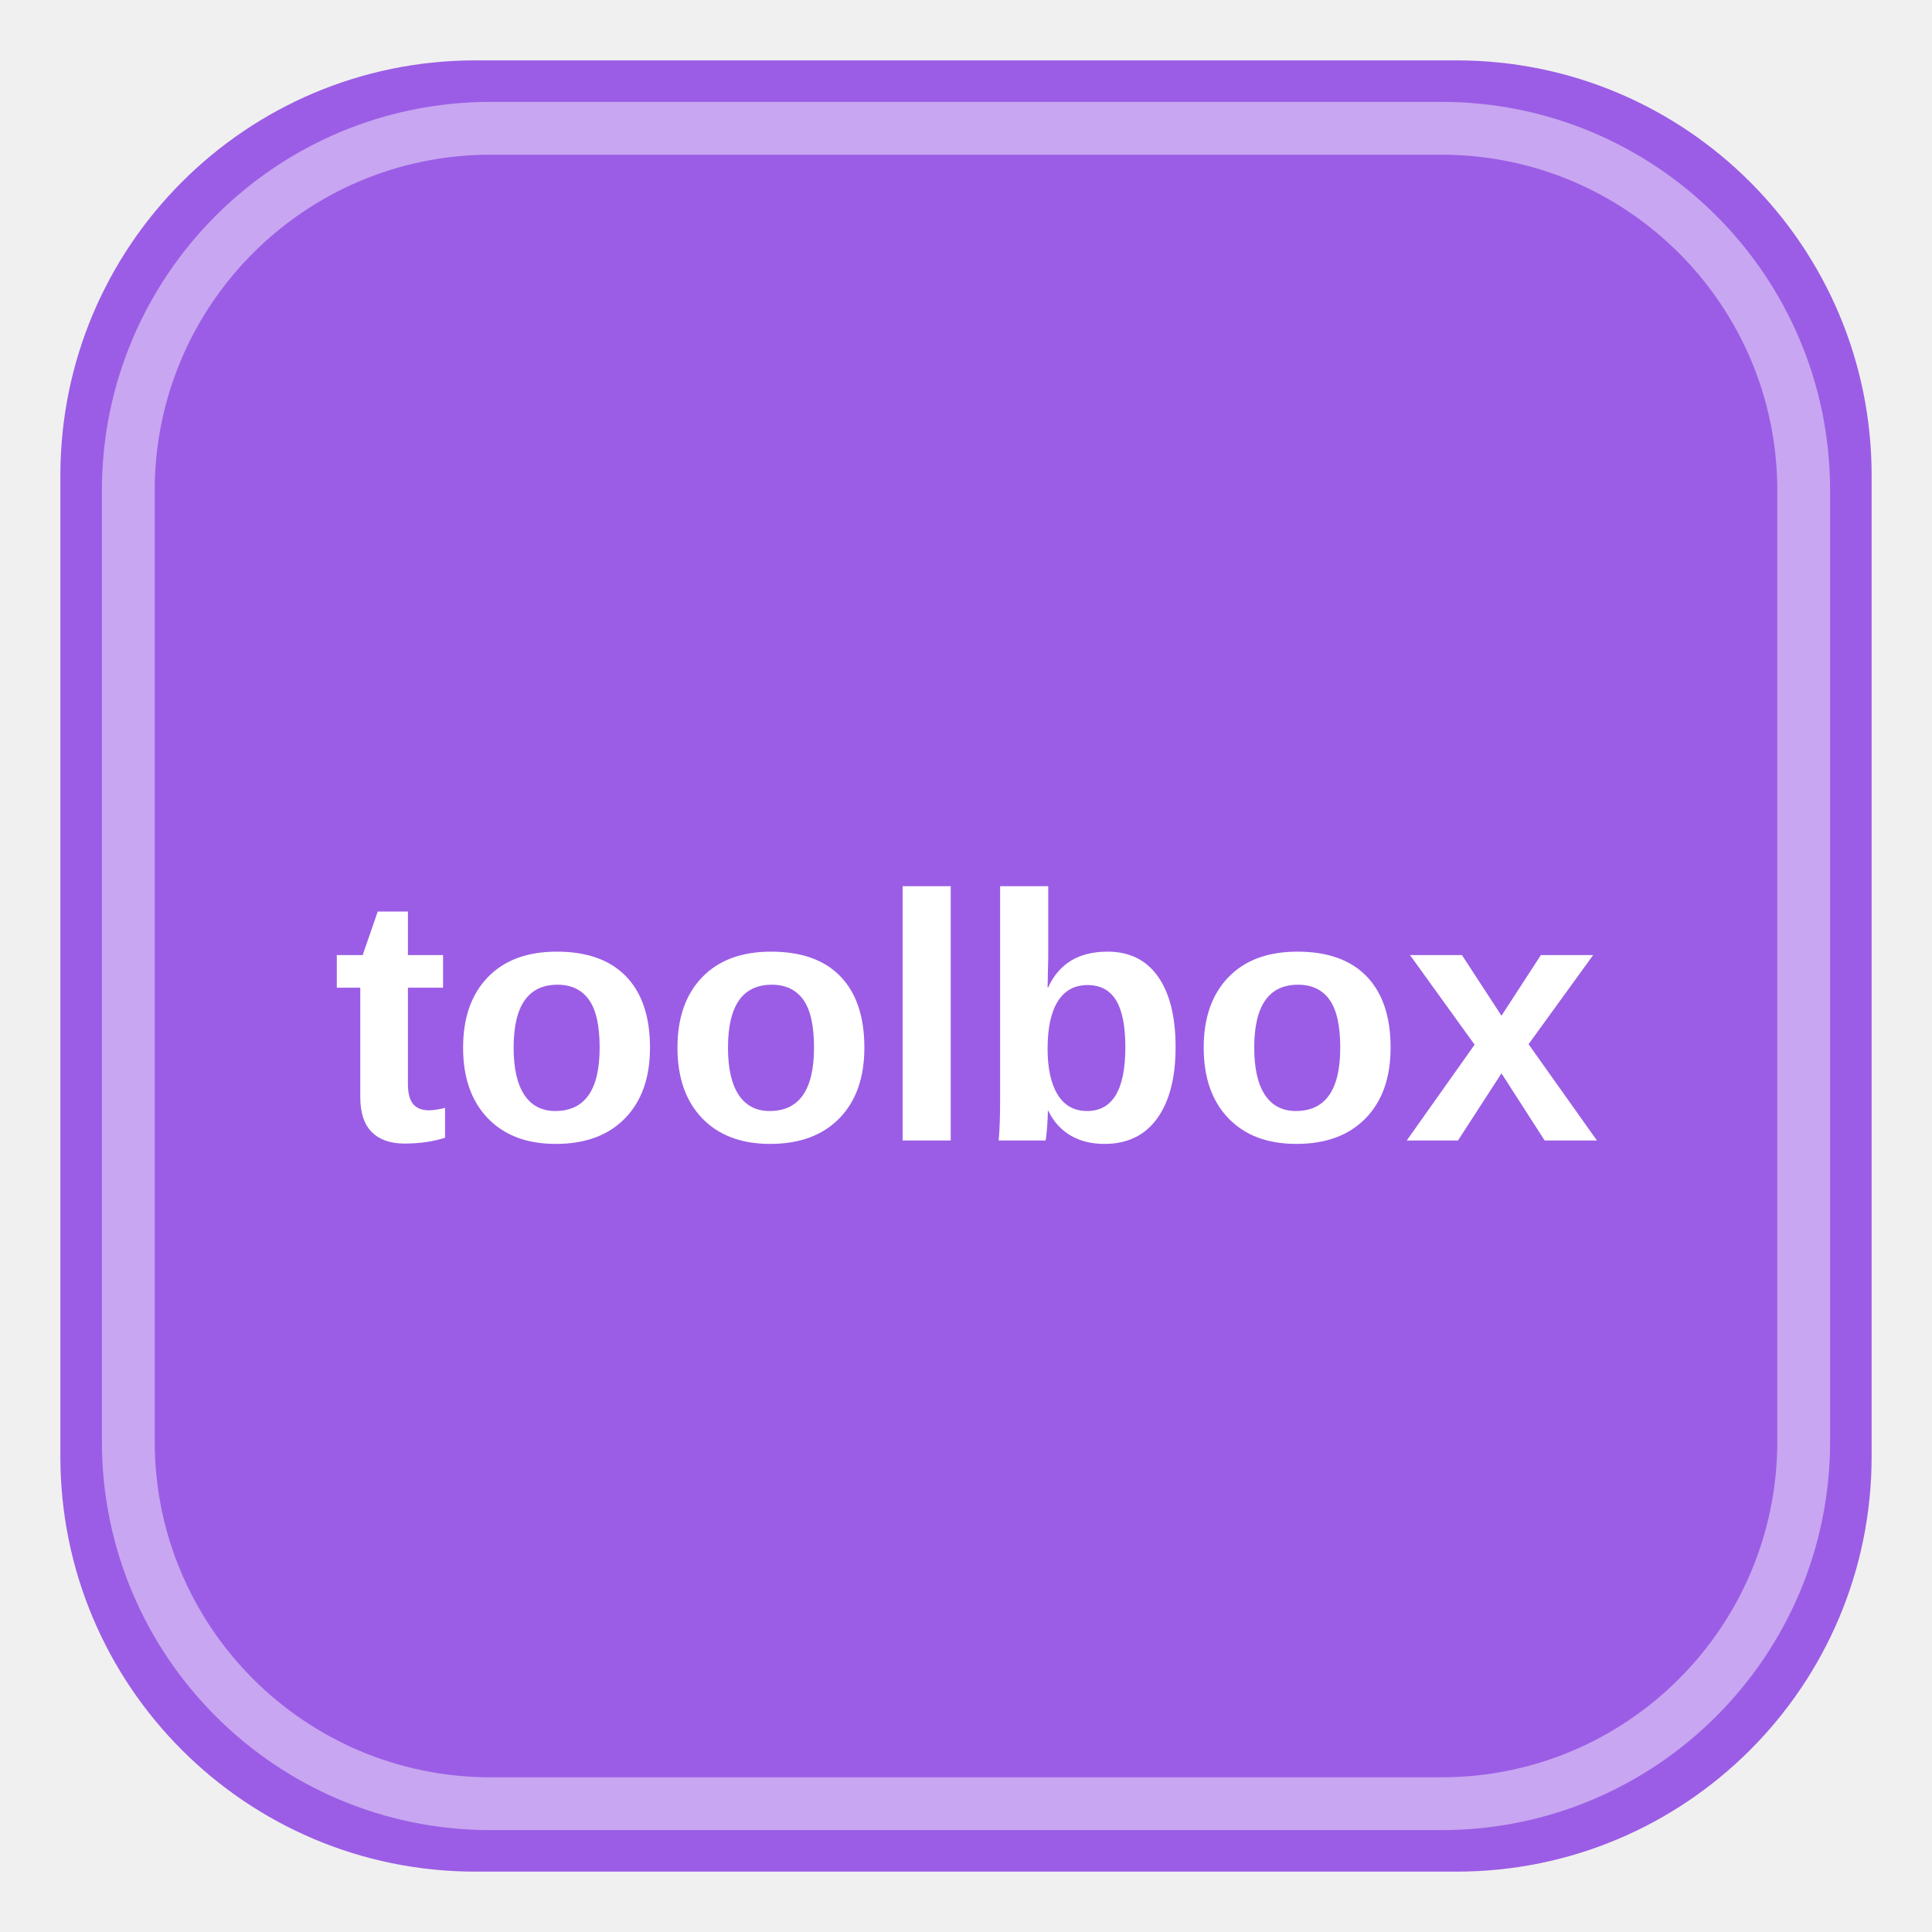
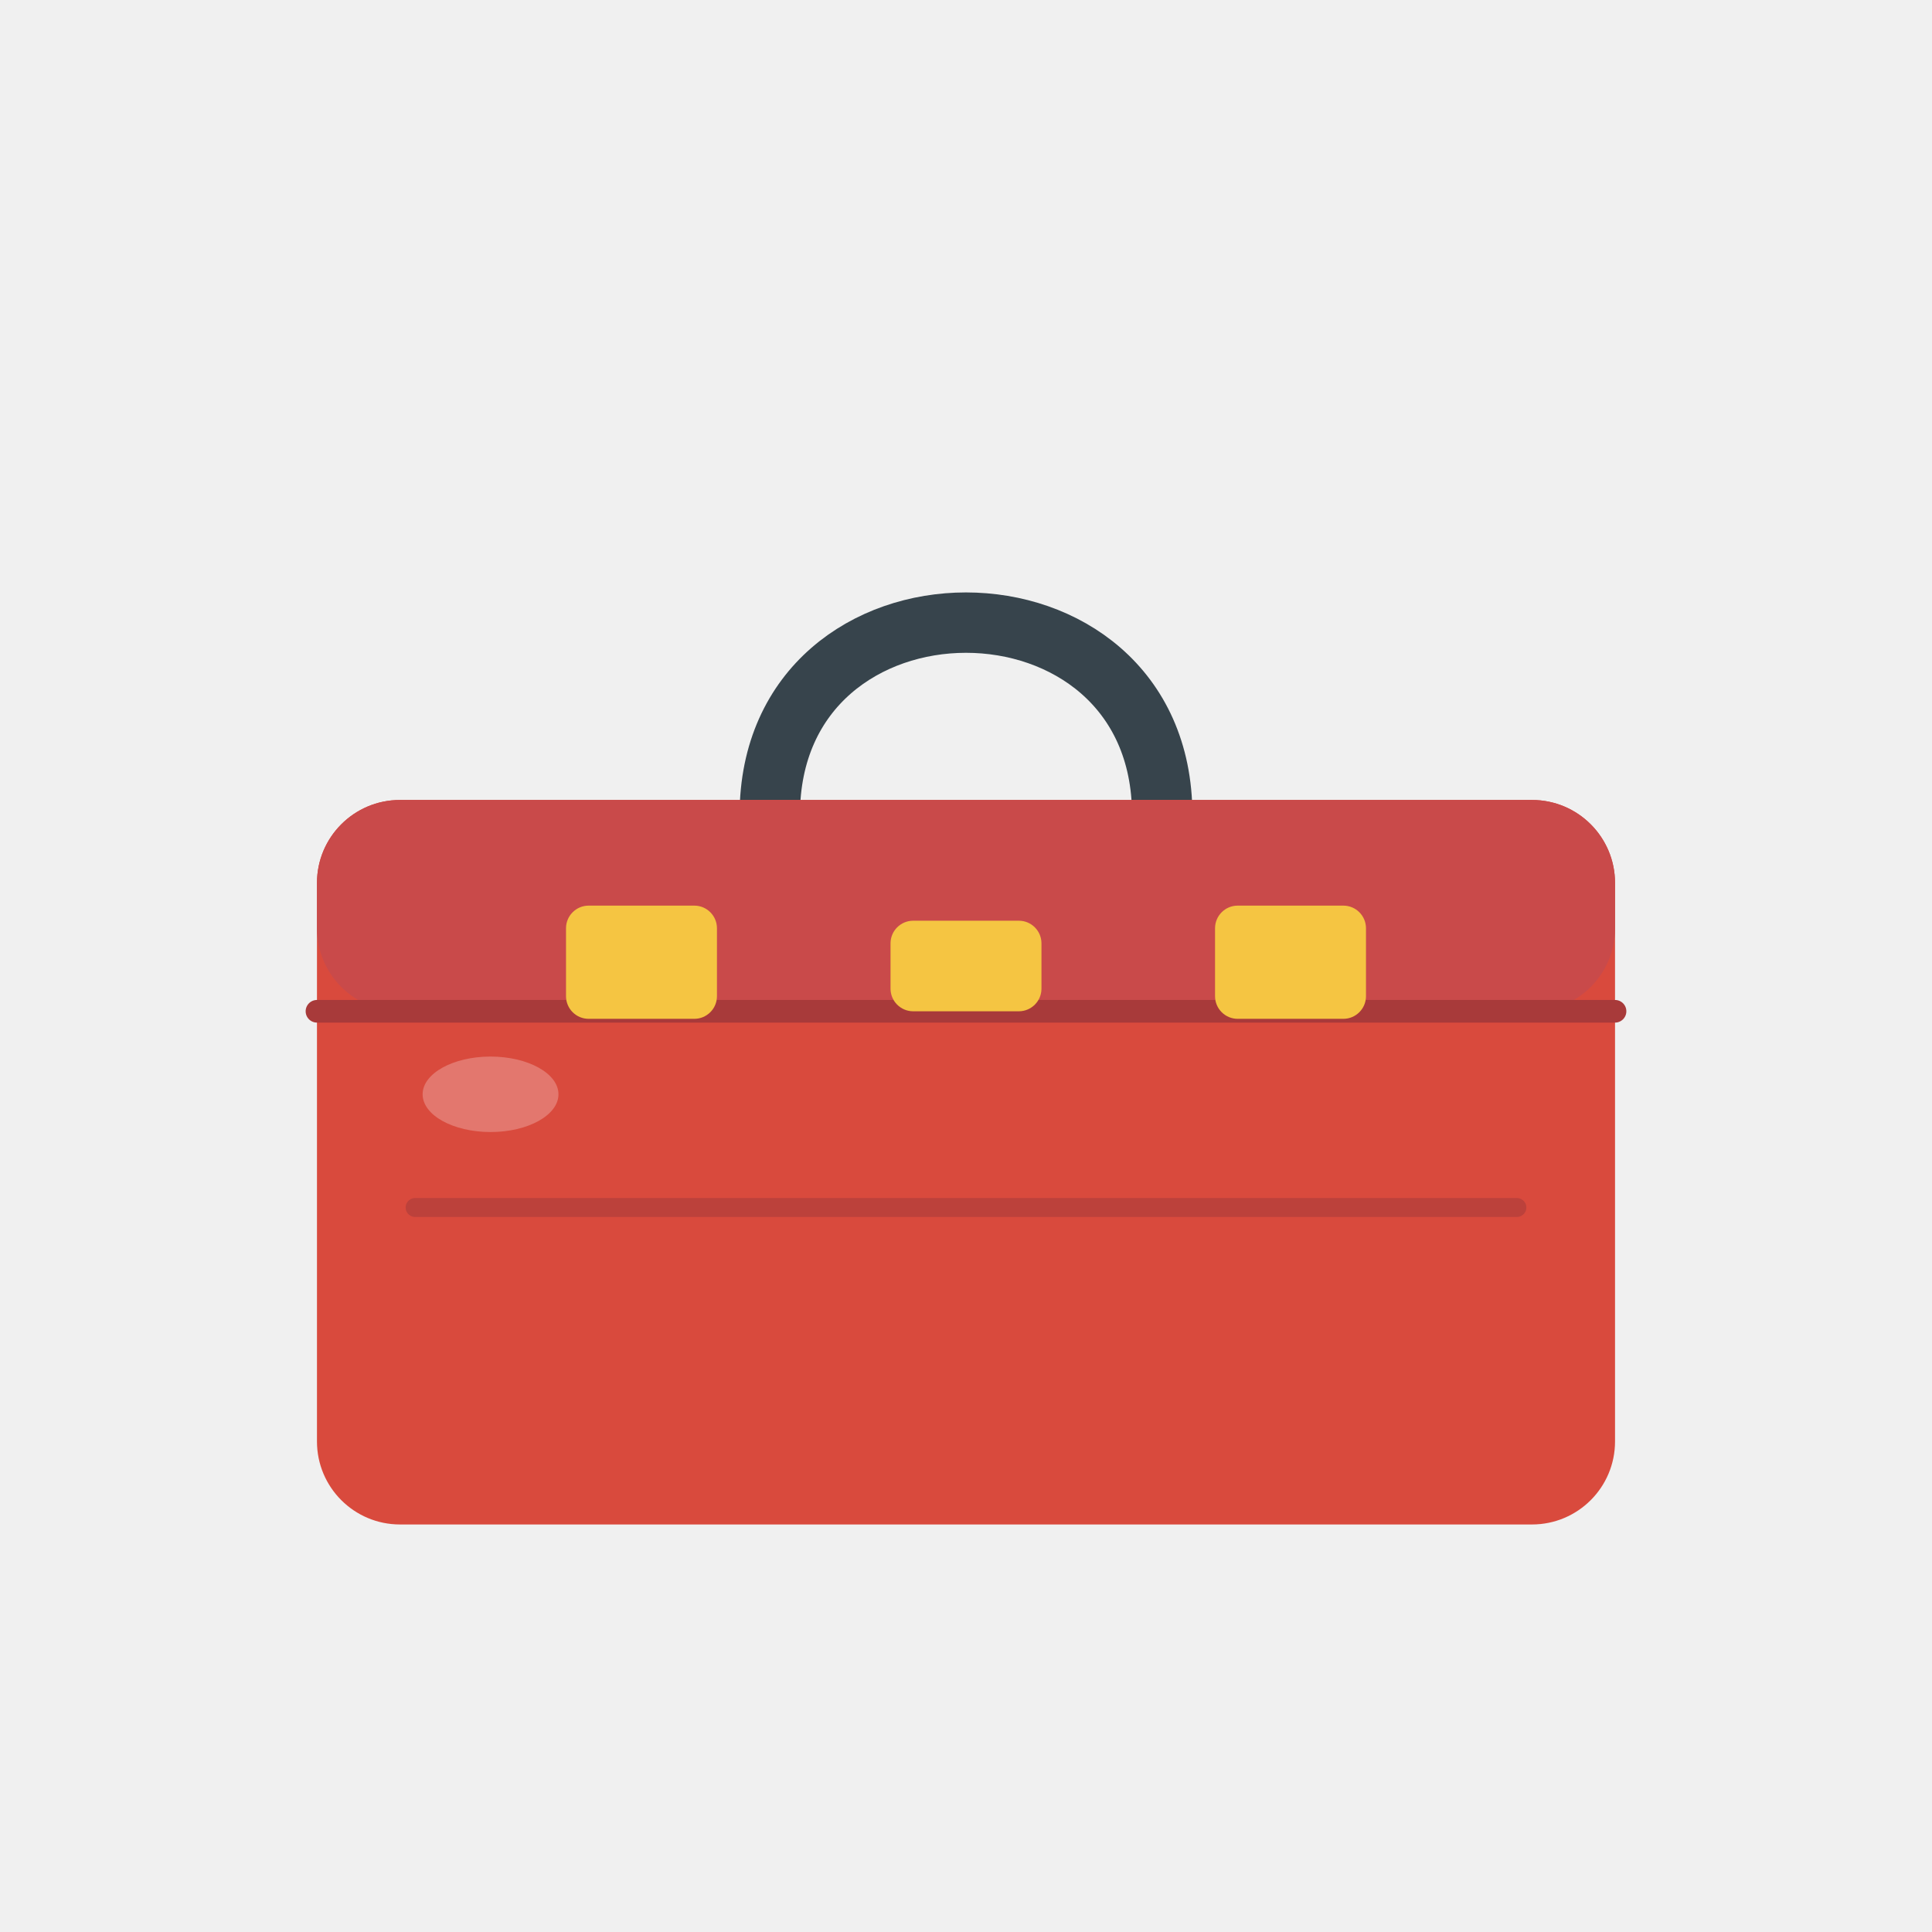
<svg xmlns="http://www.w3.org/2000/svg" width="512" height="512" viewBox="0 0 512 512">
-   <rect x="16" y="16" width="480" height="480" rx="110" fill="#9B5DE5" />
-   <rect x="34" y="34" width="444" height="444" rx="96" fill="none" stroke="rgba(255,255,255,0.45)" stroke-width="14" />
-   <text x="256" y="270" font-family="Arial, Helvetica, sans-serif" font-weight="bold" font-size="93" fill="#FFFFFF" text-anchor="middle" dominant-baseline="central">toolbox</text>
+   <path d="M204 216 C204 148 308 148 308 216" stroke="#37444C" stroke-width="16" fill="none" stroke-linecap="round" stroke-linejoin="round" opacity="1" />
+   <rect x="84" y="212" width="344" height="192" rx="22" fill="#D94A3D" />
+   <rect x="84" y="212" width="344" height="56" rx="22" fill="#C94A4A" />
+   <path d="M84 268 L428 268" stroke="#A83A3A" stroke-width="6" fill="none" stroke-linecap="round" stroke-linejoin="round" opacity="1" />
+   <rect x="150" y="240" width="40" height="30" rx="6" fill="#F5C542" />
+   <rect x="322" y="240" width="40" height="30" rx="6" fill="#F5C542" />
+   <rect x="236" y="244" width="40" height="24" rx="6" fill="#F5C542" />
+   <path d="M110 320 L402 320" stroke="#A83A3A" stroke-width="5" fill="none" stroke-linecap="round" stroke-linejoin="round" opacity="0.6" />
+   <ellipse cx="130" cy="290" rx="18" ry="10" fill="#FFFFFF" opacity="0.25" />
</svg>
